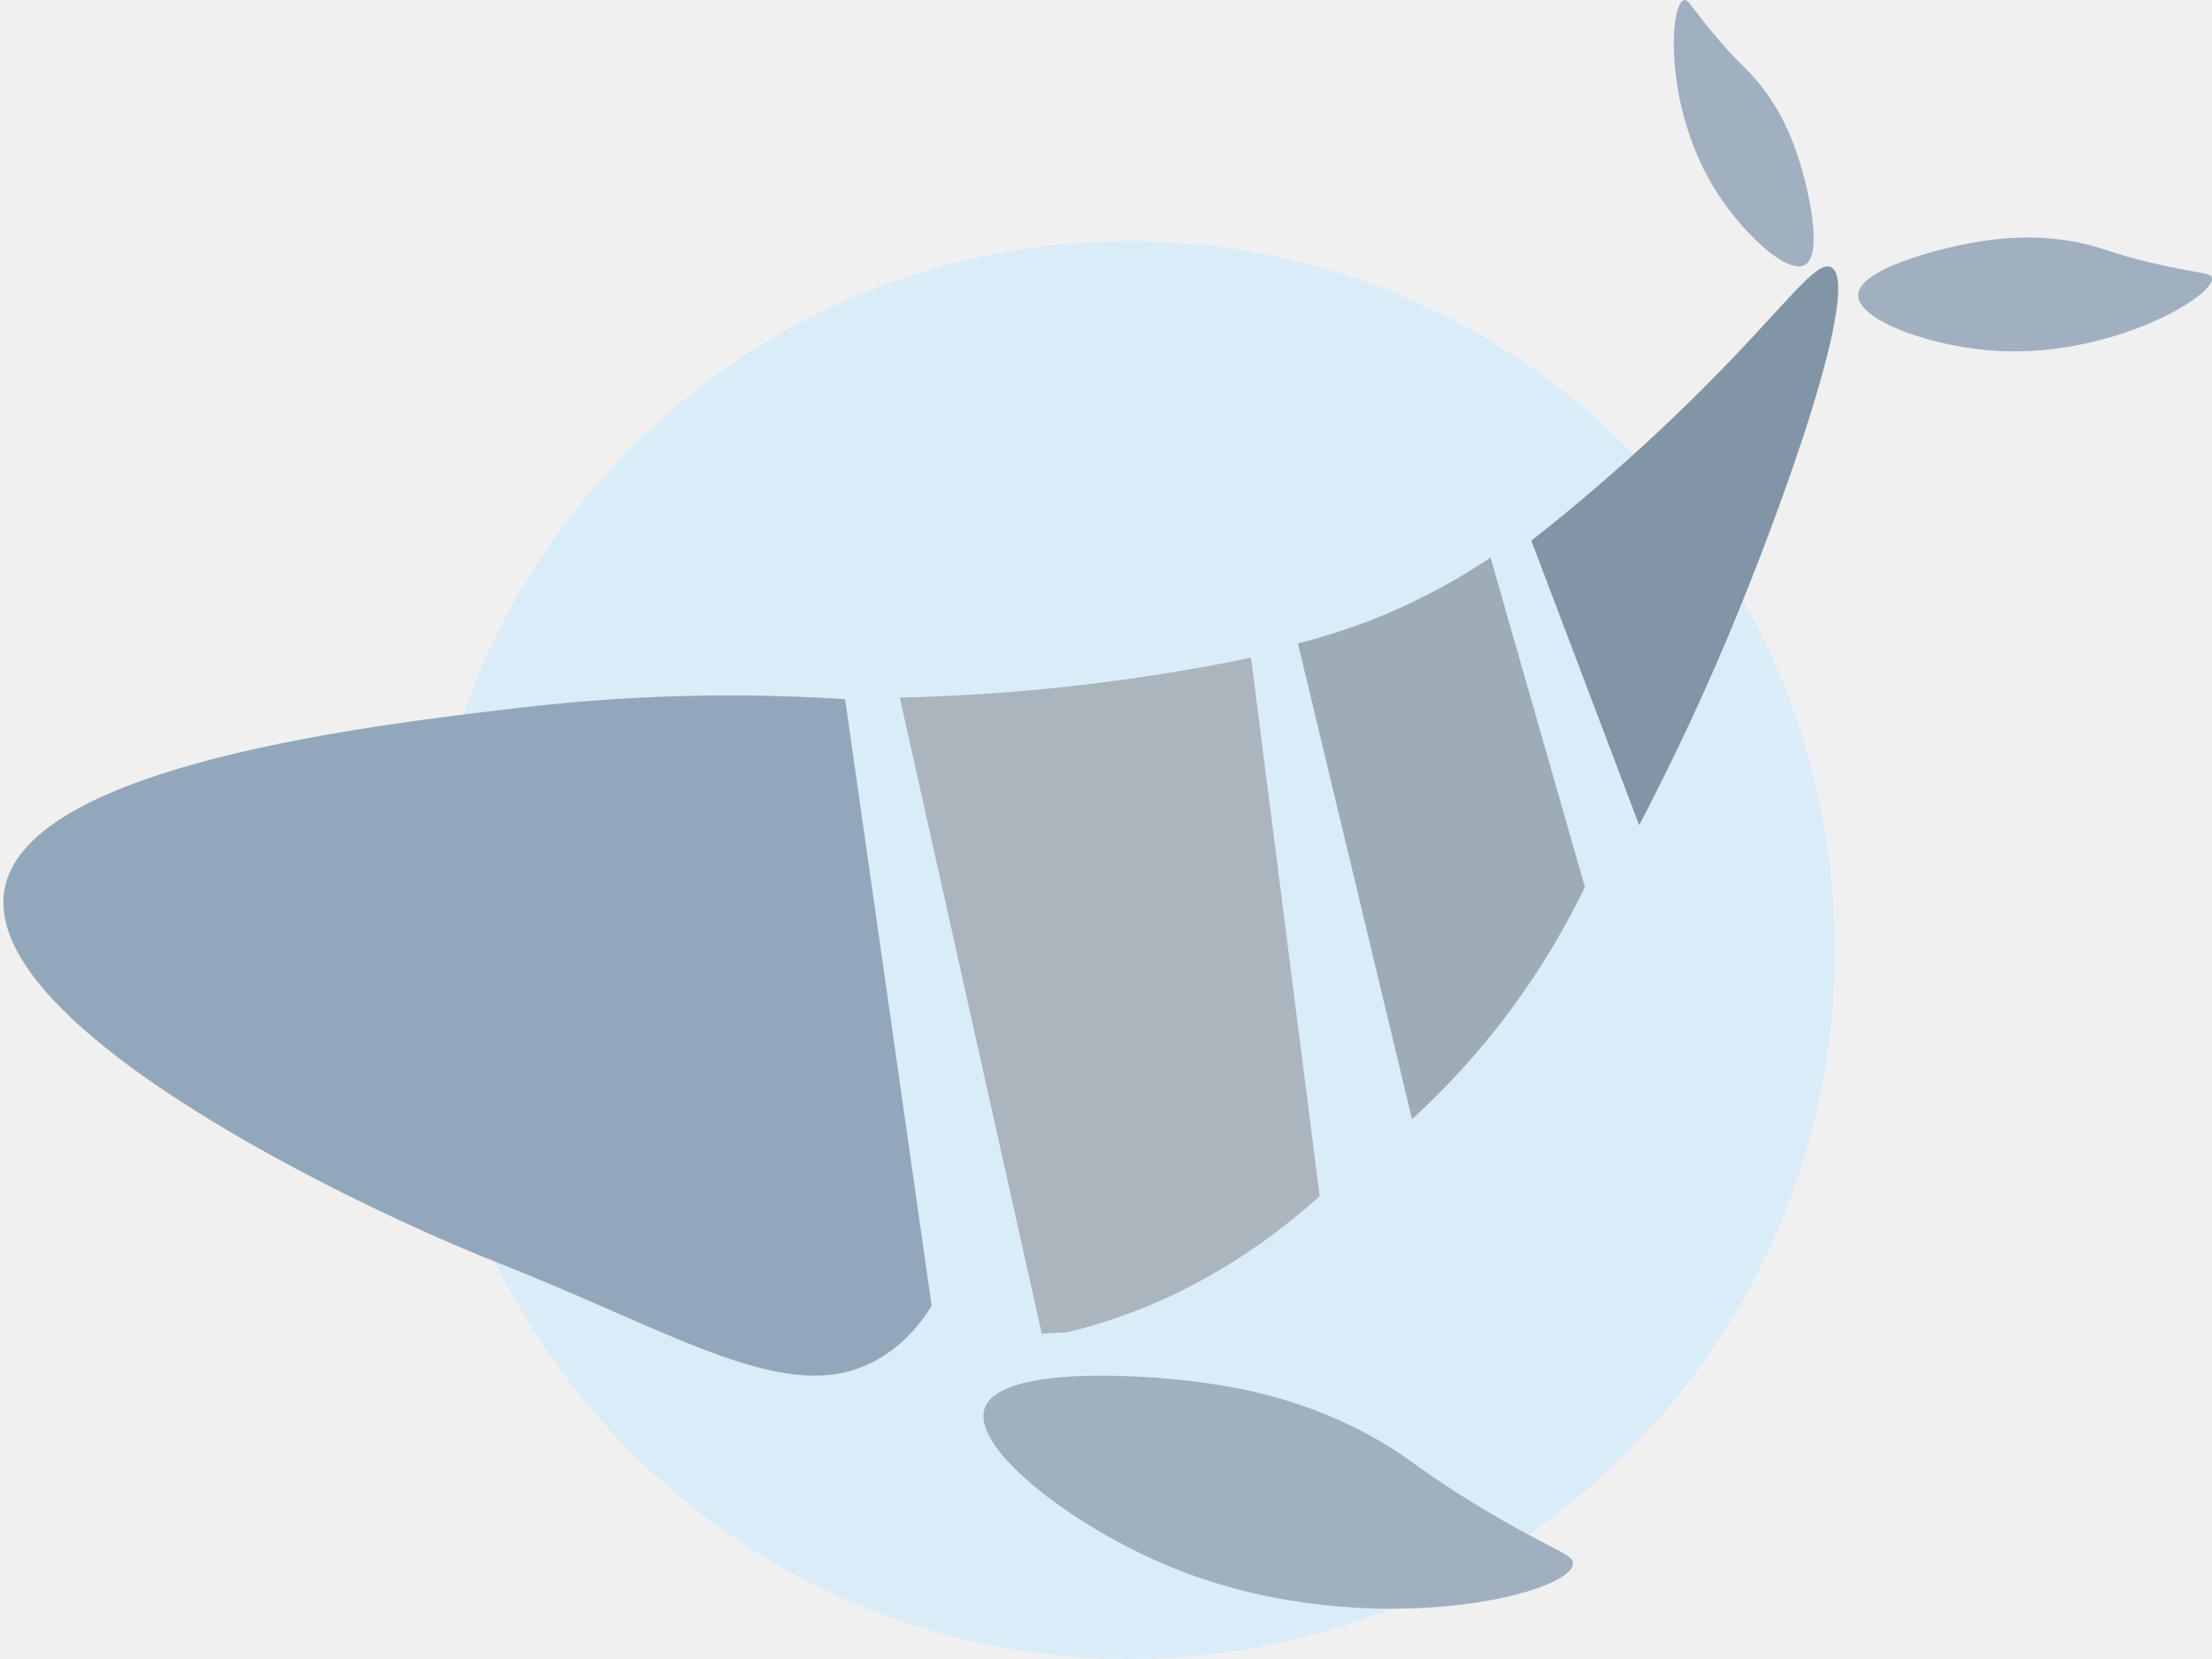
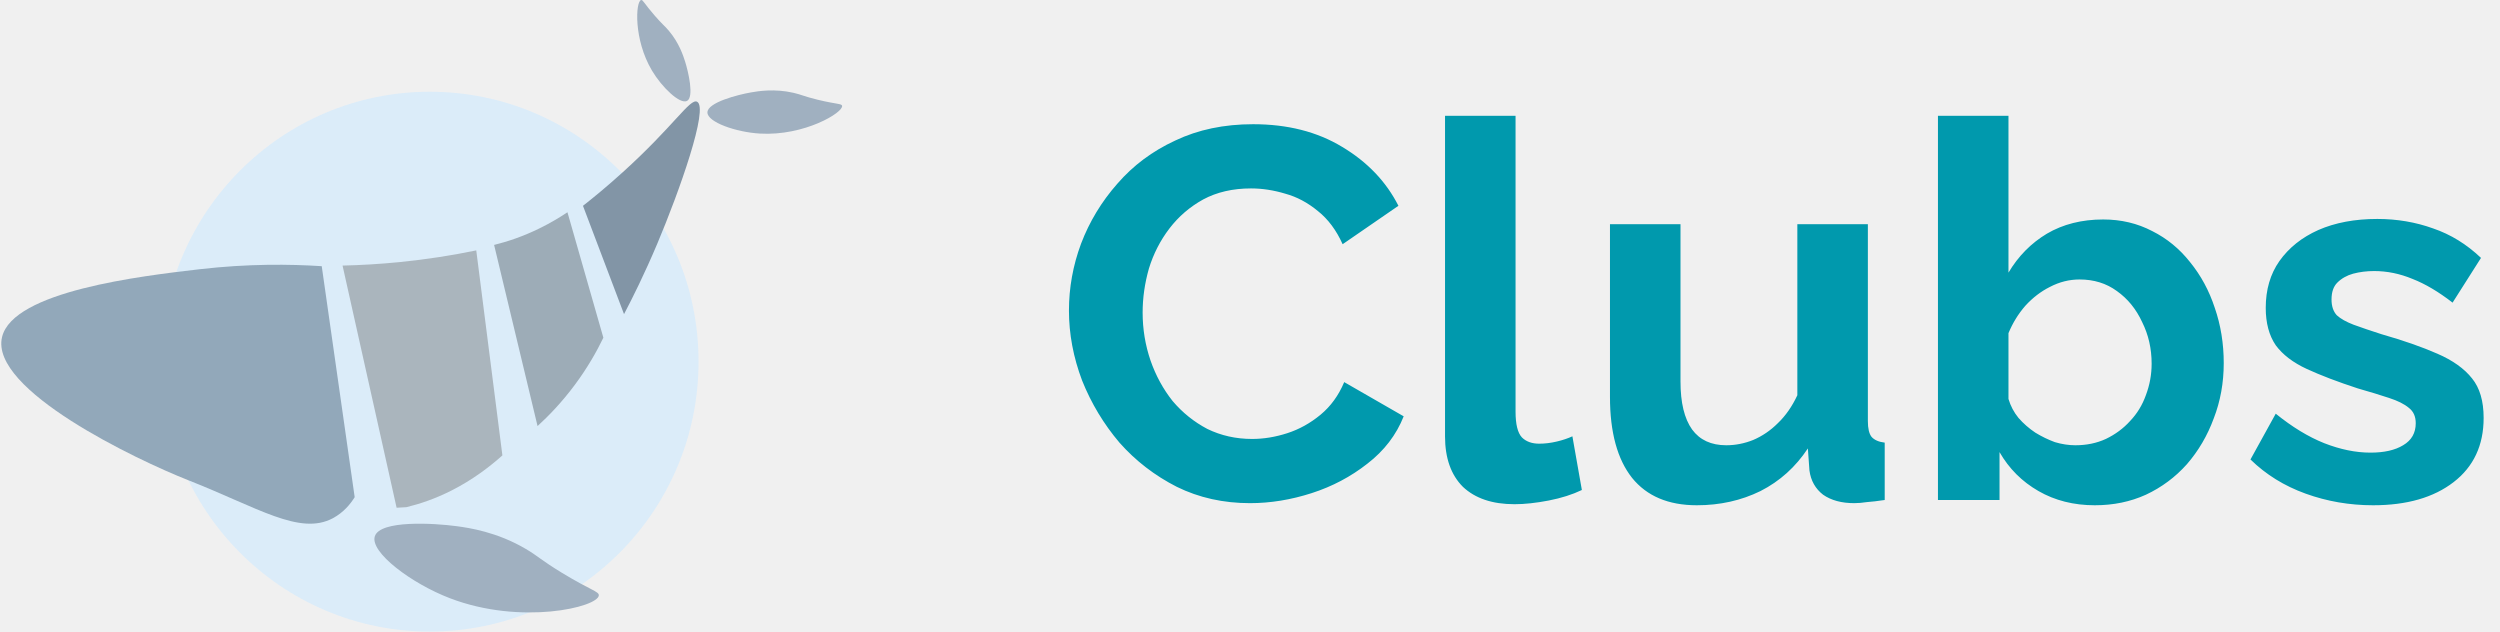
- <svg xmlns="http://www.w3.org/2000/svg" width="32" height="24" viewBox="0 0 32 24" fill="none">
-   <g clip-path="url(#clip0_136_870)">
+ <svg xmlns="http://www.w3.org/2000/svg" width="95" height="24" viewBox="0 0 95 24" fill="none">
+   <g clip-path="url(#clip0_37_248)">
    <path d="M16.334 24C21.974 24 26.545 19.408 26.545 13.743C26.545 8.078 21.974 3.486 16.334 3.486C10.695 3.486 6.123 8.078 6.123 13.743C6.123 19.408 10.695 24 16.334 24Z" fill="#DBECF9" />
    <path d="M26.49 3.866C26.941 4.099 25.815 7.274 24.977 9.26C24.494 10.403 24.036 11.321 23.713 11.937C23.194 10.566 22.672 9.192 22.153 7.821C22.523 7.531 23.053 7.1 23.663 6.546C25.621 4.775 26.22 3.728 26.49 3.866Z" fill="#8295A6" />
    <path d="M21.563 8.065C22.018 9.654 22.473 11.242 22.928 12.833C22.677 13.353 22.329 13.97 21.848 14.618C21.359 15.277 20.859 15.796 20.427 16.19L18.776 9.307C19.291 9.18 19.872 8.986 20.492 8.682C20.888 8.489 21.245 8.278 21.564 8.065H21.563Z" fill="#9DACB7" />
    <path d="M18.098 9.516C18.429 12.112 18.76 14.71 19.091 17.305C18.6 17.746 17.955 18.234 17.161 18.638C16.527 18.959 15.94 19.153 15.441 19.273L15.071 19.294C14.387 16.227 13.702 13.159 13.017 10.092C13.704 10.076 14.428 10.035 15.182 9.96C16.225 9.855 17.197 9.702 18.096 9.515L18.098 9.516Z" fill="#AAB5BD" />
    <path d="M12.226 10.115C12.644 13.041 13.06 15.968 13.478 18.893C13.321 19.145 13.063 19.472 12.644 19.695C11.388 20.361 9.793 19.285 7.163 18.252C5.168 17.465 -0.395 14.81 0.077 12.811C0.491 11.057 5.384 10.488 7.575 10.232C9.429 10.017 11.026 10.037 12.225 10.115H12.226Z" fill="#92A8BA" />
    <path d="M17.352 19.995C17.828 20.059 18.888 20.213 19.987 20.863C20.447 21.134 20.551 21.278 21.357 21.769C22.455 22.436 22.765 22.475 22.755 22.625C22.722 23.073 19.805 23.77 17.098 22.733C15.626 22.169 14.051 20.981 14.243 20.38C14.441 19.756 16.497 19.879 17.352 19.995Z" fill="#A0B0C0" />
    <path d="M28.54 3.511C28.815 3.463 29.431 3.361 30.154 3.527C30.456 3.597 30.54 3.659 31.073 3.79C31.799 3.966 31.978 3.934 31.999 4.018C32.059 4.272 30.562 5.174 28.878 5.076C27.963 5.023 26.88 4.64 26.882 4.272C26.883 3.892 28.046 3.597 28.54 3.511Z" fill="#A0B0C0" />
    <path d="M26.033 2.337C25.964 2.118 25.806 1.629 25.413 1.165C25.248 0.97 25.172 0.932 24.877 0.591C24.474 0.128 24.432 -0.015 24.362 0.001C24.155 0.053 24.067 1.487 24.773 2.679C25.157 3.327 25.841 3.974 26.107 3.835C26.382 3.69 26.157 2.729 26.033 2.336V2.337Z" fill="#A0B0C0" />
  </g>
+   <path d="M40.62 11.8C40.62 10.933 40.773 10.087 41.08 9.26C41.4 8.42 41.86 7.66 42.46 6.98C43.06 6.287 43.793 5.74 44.66 5.34C45.527 4.927 46.513 4.72 47.62 4.72C48.927 4.72 50.053 5.007 51 5.58C51.96 6.153 52.673 6.9 53.14 7.82L51.02 9.28C50.78 8.747 50.467 8.327 50.08 8.02C49.693 7.7 49.28 7.48 48.84 7.36C48.4 7.227 47.967 7.16 47.54 7.16C46.847 7.16 46.24 7.3 45.72 7.58C45.213 7.86 44.787 8.227 44.44 8.68C44.093 9.133 43.833 9.64 43.66 10.2C43.5 10.76 43.42 11.32 43.42 11.88C43.42 12.507 43.52 13.113 43.72 13.7C43.92 14.273 44.2 14.787 44.56 15.24C44.933 15.68 45.373 16.033 45.88 16.3C46.4 16.553 46.967 16.68 47.58 16.68C48.02 16.68 48.467 16.607 48.92 16.46C49.373 16.313 49.793 16.08 50.18 15.76C50.567 15.44 50.867 15.027 51.08 14.52L53.34 15.82C53.06 16.527 52.6 17.127 51.96 17.62C51.333 18.113 50.627 18.487 49.84 18.74C49.053 18.993 48.273 19.12 47.5 19.12C46.487 19.12 45.56 18.913 44.72 18.5C43.88 18.073 43.153 17.513 42.54 16.82C41.94 16.113 41.467 15.327 41.12 14.46C40.787 13.58 40.62 12.693 40.62 11.8ZM54.911 4.4H57.591V15.64C57.591 16.12 57.671 16.447 57.831 16.62C57.991 16.78 58.211 16.86 58.491 16.86C58.704 16.86 58.924 16.833 59.151 16.78C59.378 16.727 59.578 16.66 59.751 16.58L60.111 18.62C59.751 18.793 59.331 18.927 58.851 19.02C58.371 19.113 57.938 19.16 57.551 19.16C56.711 19.16 56.058 18.94 55.591 18.5C55.138 18.047 54.911 17.407 54.911 16.58V4.4ZM61.179 15.08V8.52H63.859V14.5C63.859 15.3 64.005 15.907 64.299 16.32C64.592 16.72 65.025 16.92 65.599 16.92C65.945 16.92 66.285 16.853 66.619 16.72C66.965 16.573 67.279 16.36 67.559 16.08C67.852 15.8 68.099 15.447 68.299 15.02V8.52H70.979V16C70.979 16.28 71.025 16.48 71.119 16.6C71.225 16.72 71.392 16.793 71.619 16.82V19C71.352 19.04 71.125 19.067 70.939 19.08C70.765 19.107 70.605 19.12 70.459 19.12C69.979 19.12 69.585 19.013 69.279 18.8C68.985 18.573 68.812 18.267 68.759 17.88L68.699 17.04C68.232 17.747 67.632 18.287 66.899 18.66C66.165 19.02 65.359 19.2 64.479 19.2C63.399 19.2 62.579 18.853 62.019 18.16C61.459 17.453 61.179 16.427 61.179 15.08ZM79.602 19.2C78.802 19.2 78.088 19.02 77.462 18.66C76.835 18.3 76.342 17.807 75.982 17.18V19H73.642V4.4H76.322V10.36C76.695 9.733 77.182 9.24 77.782 8.88C78.395 8.52 79.109 8.34 79.922 8.34C80.602 8.34 81.222 8.487 81.782 8.78C82.342 9.06 82.822 9.453 83.222 9.96C83.635 10.467 83.948 11.047 84.162 11.7C84.388 12.353 84.502 13.053 84.502 13.8C84.502 14.547 84.375 15.247 84.122 15.9C83.882 16.553 83.542 17.133 83.102 17.64C82.662 18.133 82.142 18.52 81.542 18.8C80.955 19.067 80.308 19.2 79.602 19.2ZM78.862 16.92C79.288 16.92 79.675 16.84 80.022 16.68C80.382 16.507 80.689 16.28 80.942 16C81.209 15.72 81.409 15.393 81.542 15.02C81.689 14.633 81.762 14.233 81.762 13.82C81.762 13.247 81.642 12.72 81.402 12.24C81.175 11.747 80.855 11.353 80.442 11.06C80.042 10.767 79.569 10.62 79.022 10.62C78.635 10.62 78.262 10.713 77.902 10.9C77.555 11.073 77.242 11.313 76.962 11.62C76.695 11.927 76.482 12.273 76.322 12.66V15.16C76.402 15.427 76.528 15.667 76.702 15.88C76.888 16.093 77.102 16.28 77.342 16.44C77.582 16.587 77.829 16.707 78.082 16.8C78.349 16.88 78.609 16.92 78.862 16.92ZM90.178 19.2C89.284 19.2 88.431 19.053 87.618 18.76C86.804 18.467 86.104 18.033 85.518 17.46L86.478 15.72C87.104 16.227 87.718 16.6 88.318 16.84C88.931 17.08 89.518 17.2 90.078 17.2C90.598 17.2 91.011 17.107 91.318 16.92C91.638 16.733 91.798 16.453 91.798 16.08C91.798 15.827 91.711 15.633 91.538 15.5C91.364 15.353 91.111 15.227 90.778 15.12C90.458 15.013 90.064 14.893 89.598 14.76C88.824 14.507 88.178 14.26 87.658 14.02C87.138 13.78 86.744 13.48 86.478 13.12C86.224 12.747 86.098 12.273 86.098 11.7C86.098 11.007 86.271 10.413 86.618 9.92C86.978 9.413 87.471 9.02 88.098 8.74C88.738 8.46 89.484 8.32 90.338 8.32C91.084 8.32 91.791 8.44 92.458 8.68C93.124 8.907 93.731 9.28 94.278 9.8L93.198 11.5C92.664 11.087 92.158 10.787 91.678 10.6C91.198 10.4 90.711 10.3 90.218 10.3C89.938 10.3 89.671 10.333 89.418 10.4C89.178 10.467 88.978 10.58 88.818 10.74C88.671 10.887 88.598 11.1 88.598 11.38C88.598 11.633 88.664 11.833 88.798 11.98C88.944 12.113 89.158 12.233 89.438 12.34C89.731 12.447 90.084 12.567 90.498 12.7C91.338 12.94 92.044 13.187 92.618 13.44C93.204 13.693 93.644 14.007 93.938 14.38C94.231 14.74 94.378 15.24 94.378 15.88C94.378 16.92 93.998 17.733 93.238 18.32C92.478 18.907 91.458 19.2 90.178 19.2Z" fill="#0099AD" />
  <defs>
-     <clipPath id="clip0_136_870">
+     <clipPath id="clip0_37_248">
      <rect width="32" height="24" fill="white" />
    </clipPath>
  </defs>
</svg>
